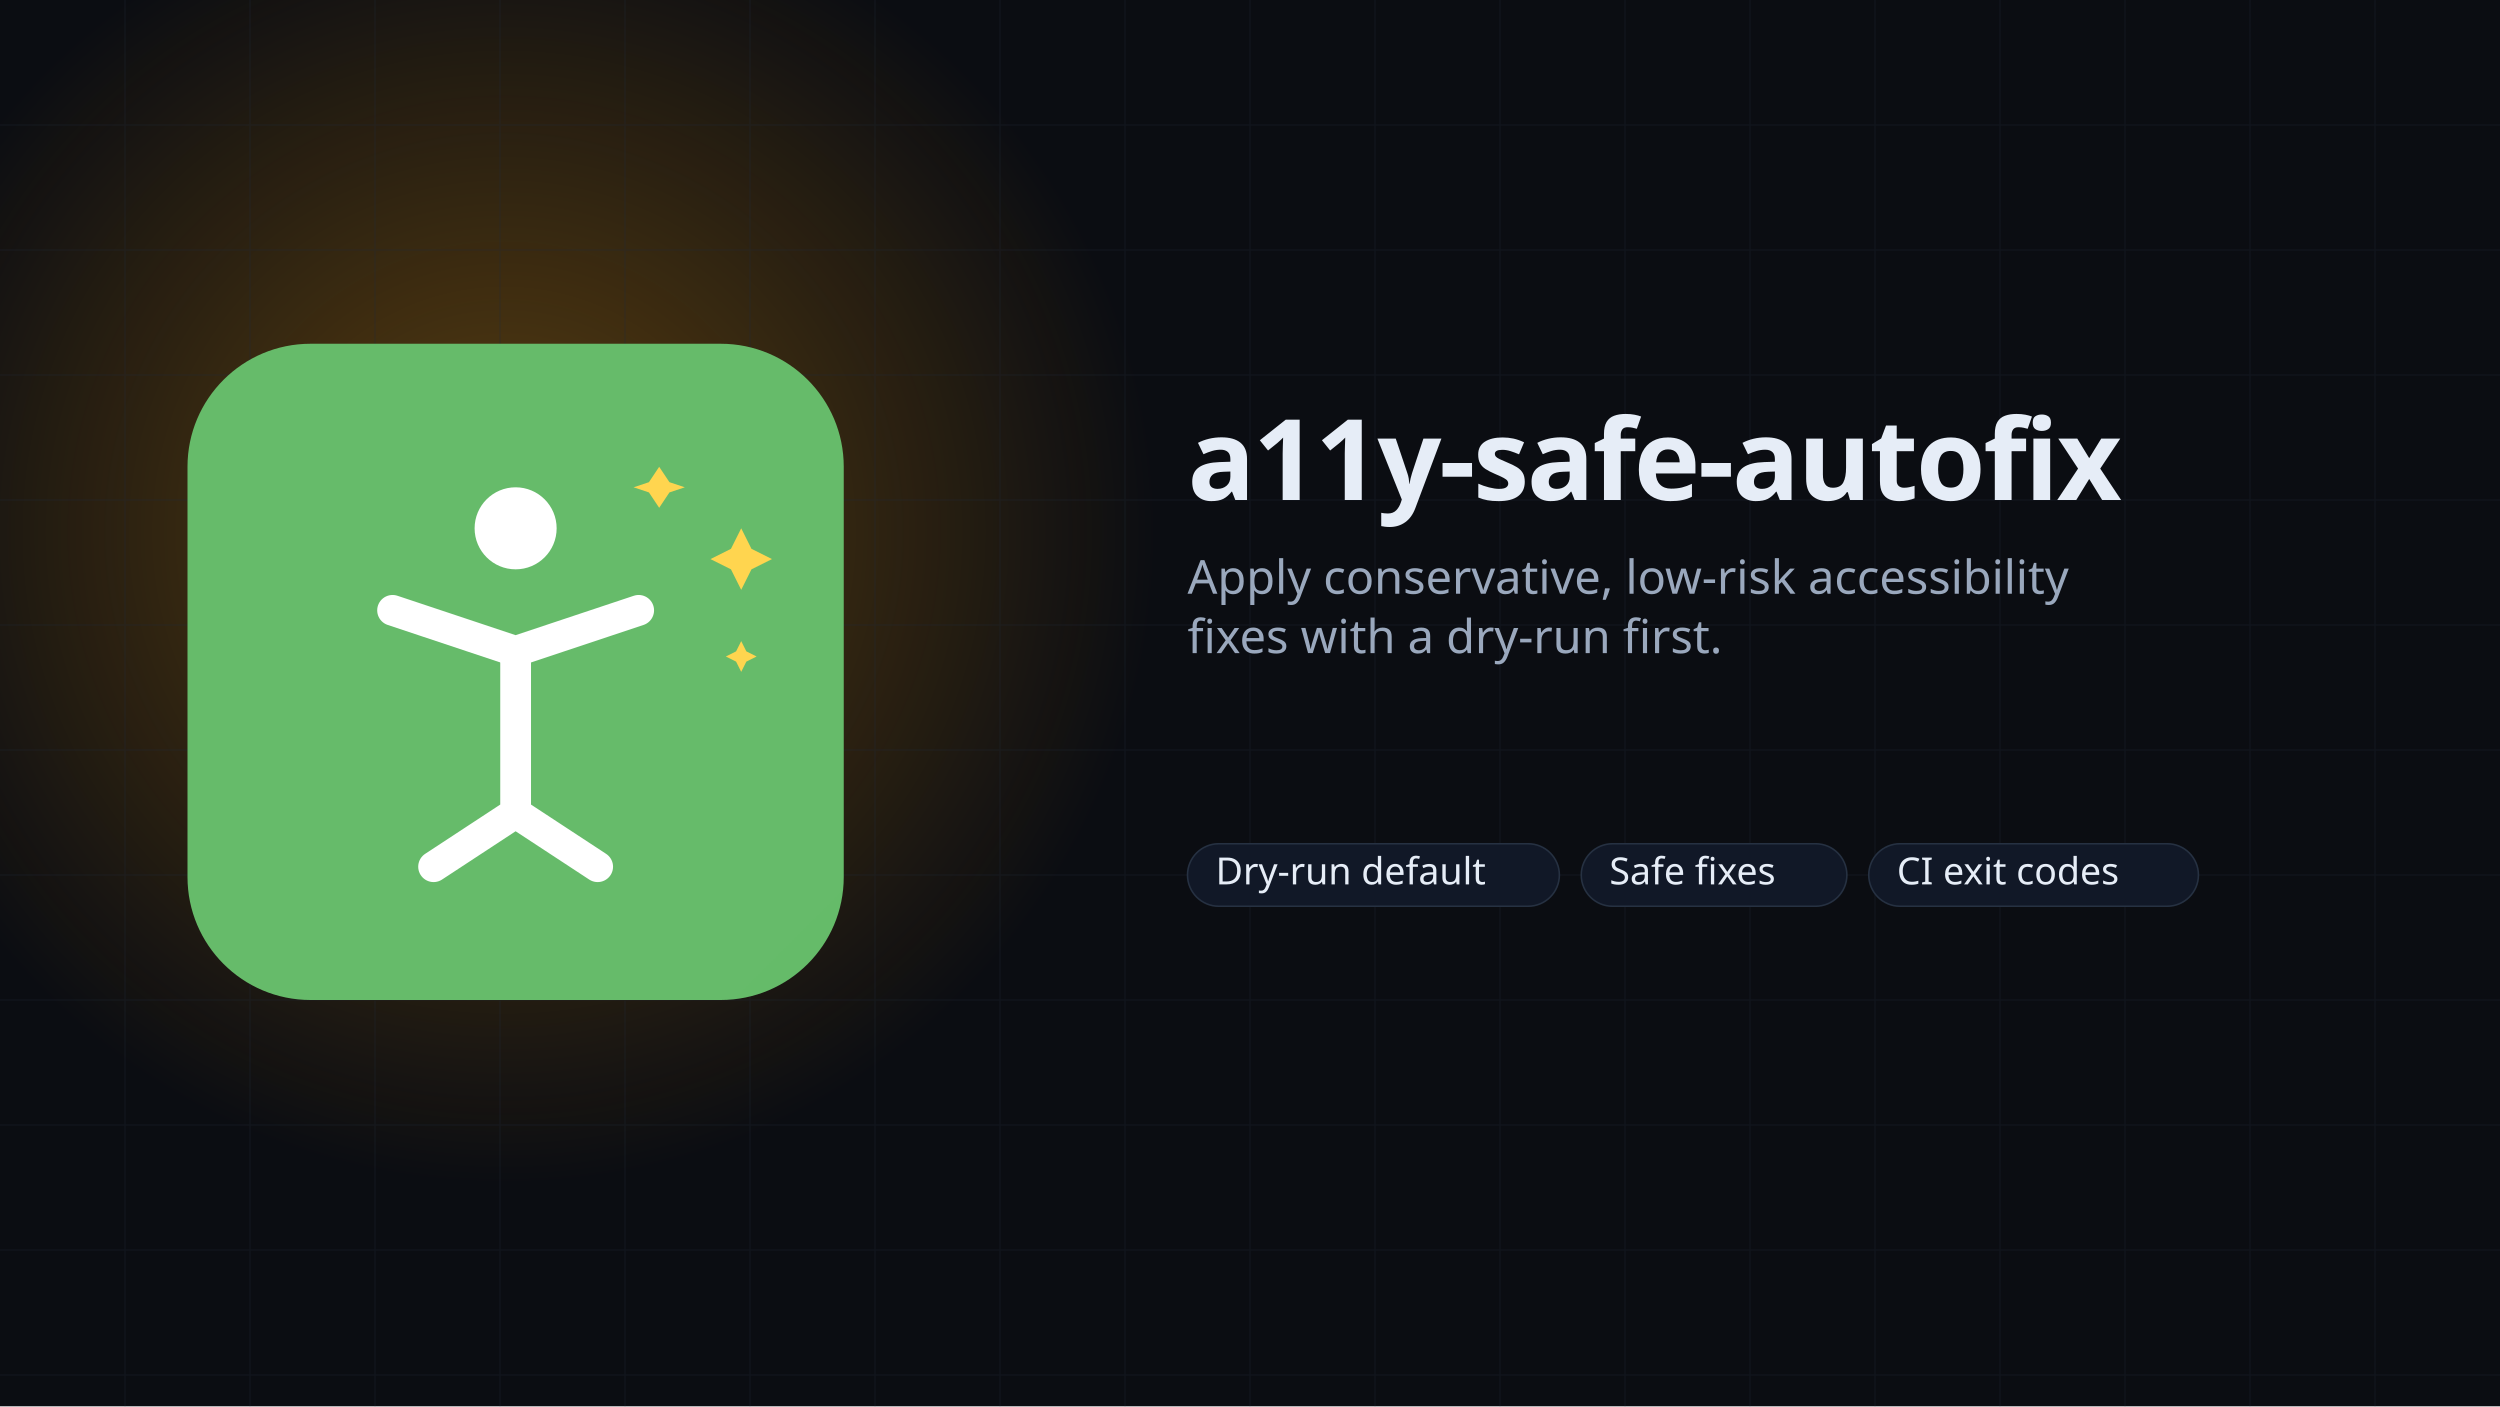
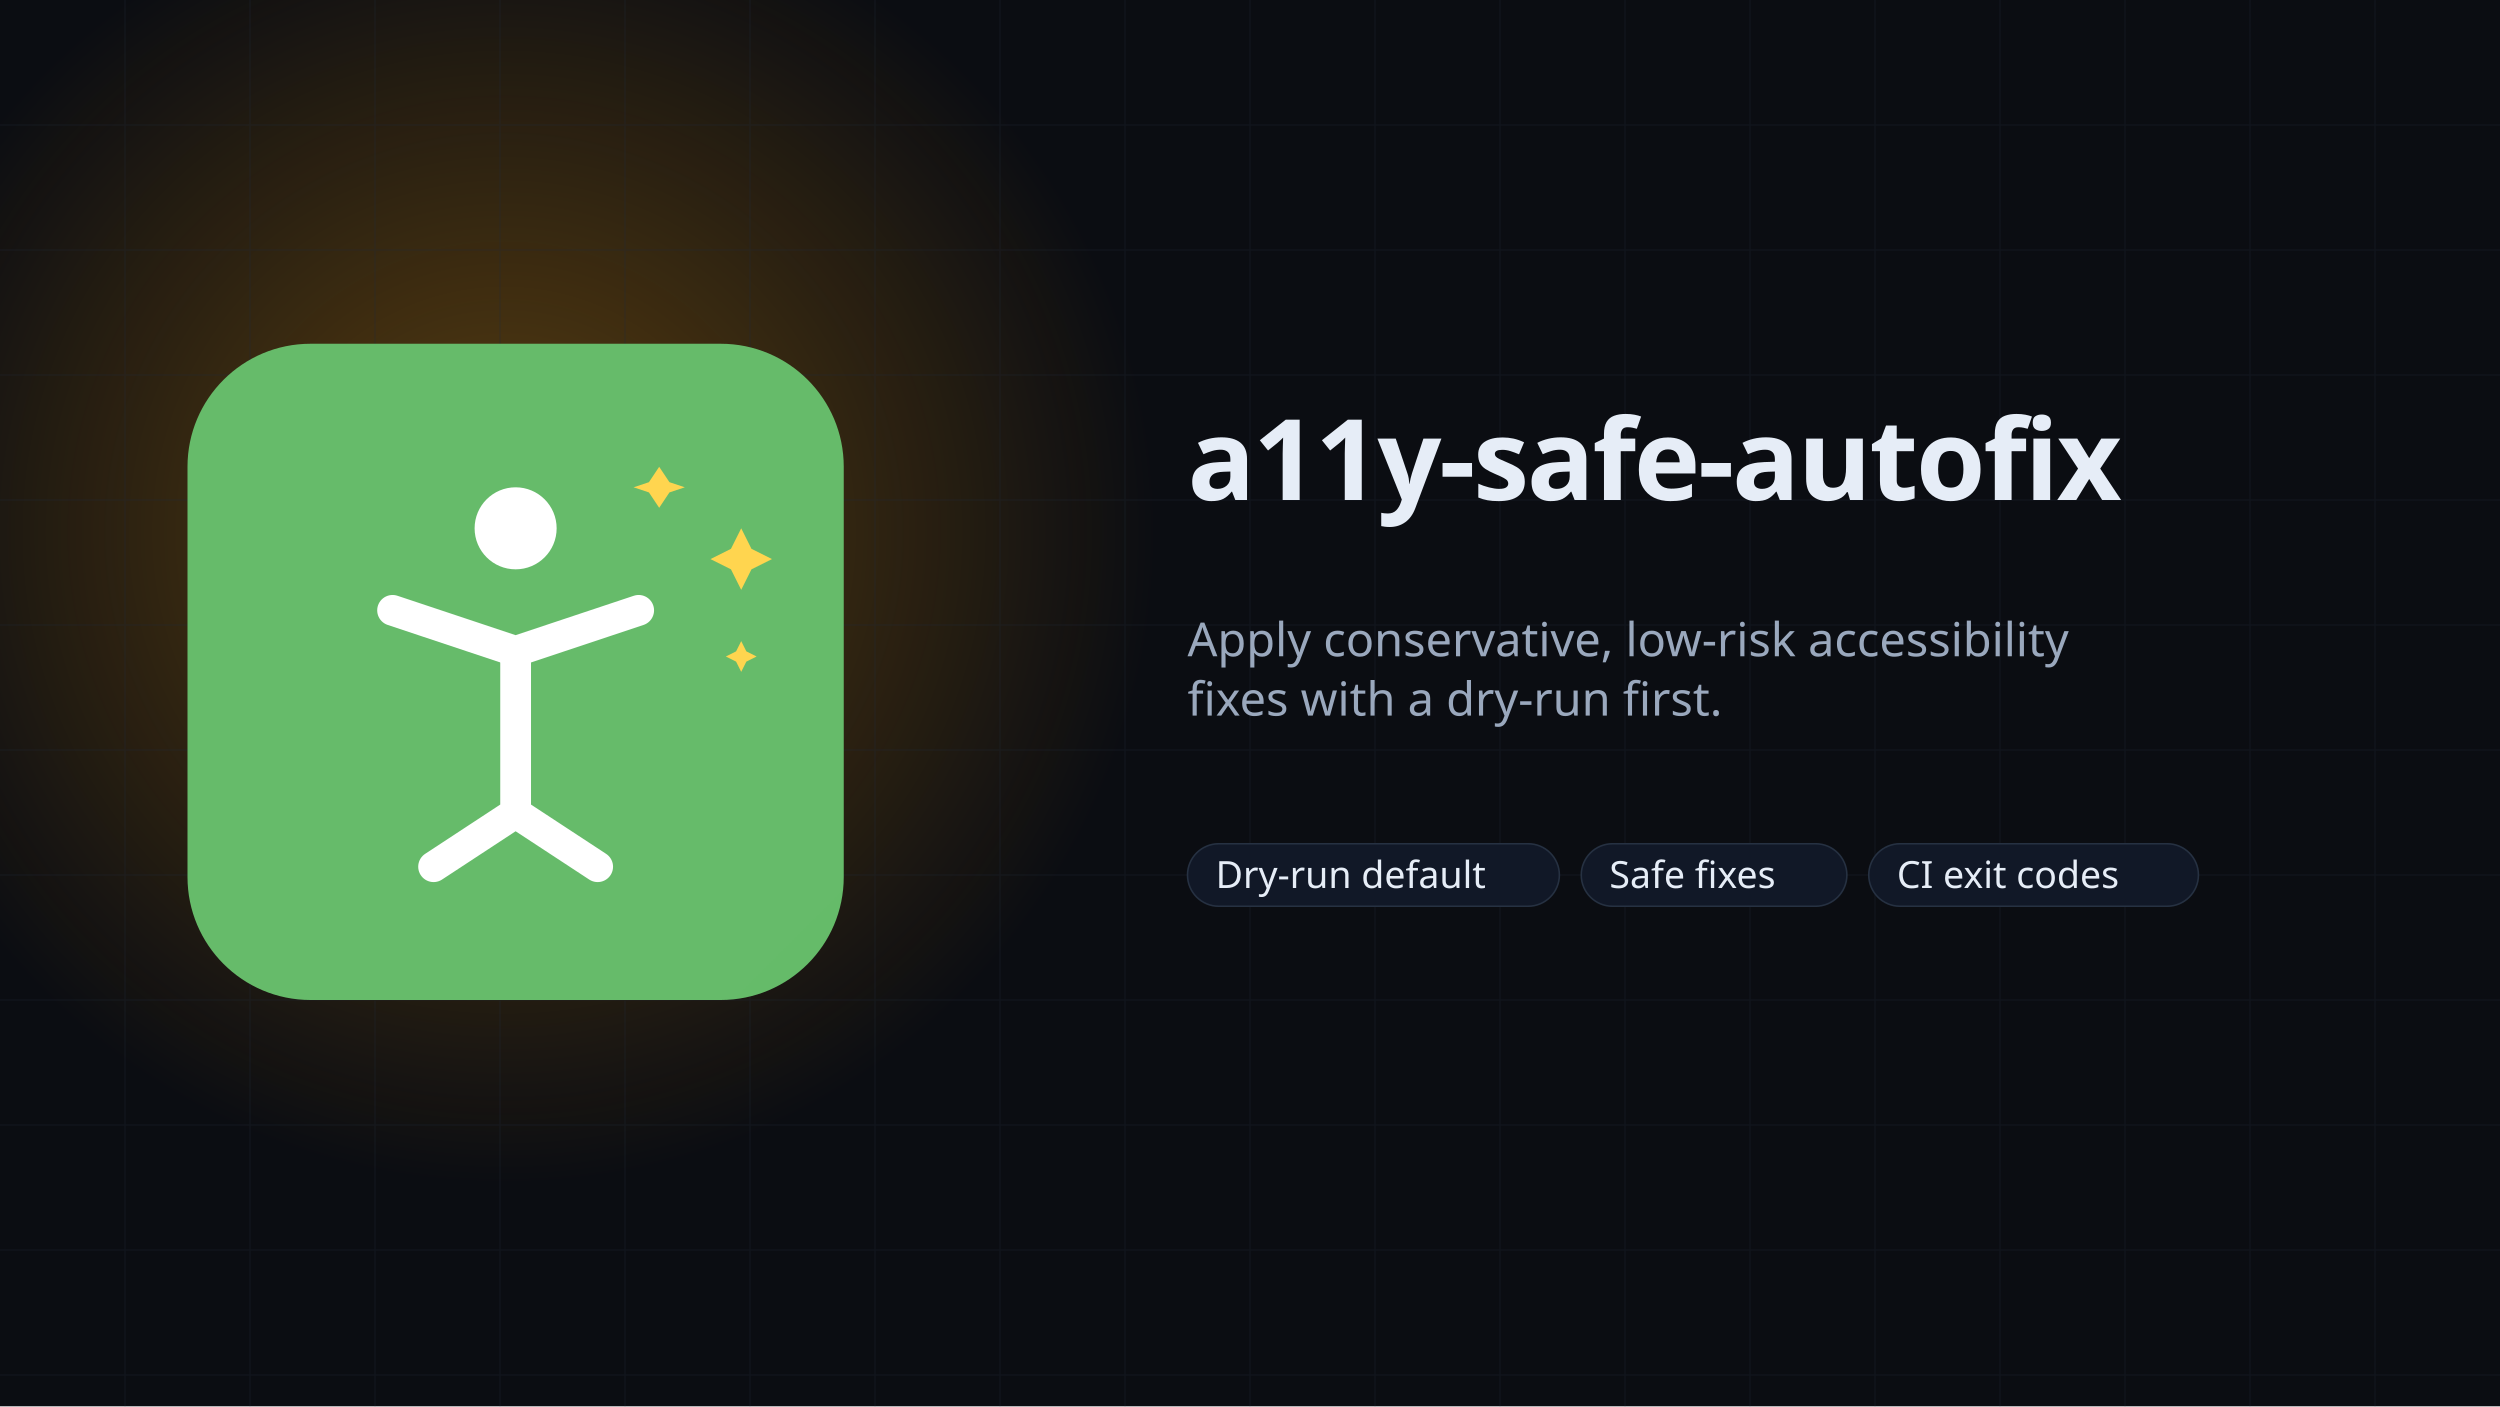
<svg xmlns="http://www.w3.org/2000/svg" width="1600" height="900" fill="none" style="color-scheme:light dark" viewBox="0 0 1600 900">
  <style>text{font-family:"Space Grotesk","Sora","IBM Plex Sans",sans-serif}</style>
  <defs>
    <radialGradient id="glow" cx="0" cy="0" r="1" gradientTransform="rotate(45 -250.416 556.274)scale(420)" gradientUnits="userSpaceOnUse">
      <stop stop-color="#F59E0B" stop-opacity=".35" />
      <stop offset="1" stop-color="#F59E0B" stop-opacity="0" />
    </radialGradient>
  </defs>
  <path fill="#0B0D12" d="M0 0h1600v900H0z" />
  <path fill="url(#glow)" d="M0 0h1600v900H0z" />
  <path stroke="#1F2A37" d="M80 0v900M160 0v900M240 0v900M320 0v900M400 0v900M480 0v900M560 0v900M640 0v900M720 0v900M800 0v900M880 0v900M960 0v900m80-900v900m80-900v900m80-900v900m80-900v900m80-900v900m80-900v900m80-900v900M0 80h1600M0 160h1600M0 240h1600M0 320h1600M0 400h1600M0 480h1600M0 560h1600M0 640h1600M0 720h1600M0 800h1600M0 880h1600" opacity=".25" />
  <g transform="translate(120 220)scale(6.5625)">
    <g clip-path="url(#clip0_313_20)">
      <path fill="url(#paint0_linear_313_20)" d="M52 0H12C5.373 0 0 5.373 0 12v40c0 6.627 5.373 12 12 12h40c6.627 0 12-5.373 12-12V12c0-6.627-5.373-12-12-12" />
      <path fill="#fff" d="M32 22a4 4 0 1 0 0-8 4 4 0 0 0 0 8" />
      <path stroke="#fff" stroke-linecap="round" stroke-width="3" d="m20 26 12 4 12-4" />
      <path stroke="#fff" stroke-linecap="round" stroke-linejoin="round" stroke-width="3" d="M32 30v15.75m0 0L24 51m8-5.25L40 51" />
      <path fill="#FFD54F" d="m54 18 1 2 2 1-2 1-1 2-1-2-2-1 2-1zm-8-6 1 1.5 1.5.5-1.5.5-1 1.5-1-1.5-1.5-.5 1.5-.5zm8 17 .5 1 1 .5-1 .5-.5 1-.5-1-1-.5 1-.5z" />
    </g>
    <defs>
      <linearGradient id="paint0_linear_313_20" x1="0" x2="4096" y1="0" y2="4096" gradientUnits="userSpaceOnUse">
        <stop stop-color="#66BB6A" />
        <stop offset="1" stop-color="#43A047" />
      </linearGradient>
      <clipPath id="clip0_313_20">
        <path fill="#fff" d="M0 0h64v64H0z" />
      </clipPath>
    </defs>
  </g>
  <text x="760" y="320" fill="#E6EDF7" font-size="72" font-weight="700" letter-spacing="-.02em">a11y-safe-autofix</text>
-   <text x="760" y="380" fill="#9AA8BD" font-size="30">Apply conservative, low-risk accessibility</text>
-   <text x="760" y="418" fill="#9AA8BD" font-size="30">fixes with a dry-run first.</text>
+   <text x="760" y="420" fill="#9AA8BD" font-size="30">Apply conservative, low-risk accessibility</text>
+   <text x="760" y="458" fill="#9AA8BD" font-size="30">fixes with a dry-run first.</text>
  <g transform="translate(760 540)">
    <rect width="238" height="40" fill="#111827" stroke="#263142" rx="20" />
-     <text x="18" y="26" fill="#E6EDF7" font-size="24">Dry-run default</text>
+     <text x="18" y="20" fill="#E6EDF7" dominant-baseline="middle" font-size="24">Dry-run default</text>
  </g>
  <g transform="translate(1012 540)">
    <rect width="170" height="40" fill="#111827" stroke="#263142" rx="20" />
-     <text x="18" y="26" fill="#E6EDF7" font-size="24">Safe fixes</text>
+     <text x="18" y="20" fill="#E6EDF7" dominant-baseline="middle" font-size="24">Safe fixes</text>
  </g>
  <g transform="translate(1196 540)">
    <rect width="211" height="40" fill="#111827" stroke="#263142" rx="20" />
-     <text x="18" y="26" fill="#E6EDF7" font-size="24">CI exit codes</text>
+     <text x="18" y="20" fill="#E6EDF7" dominant-baseline="middle" font-size="24">CI exit codes</text>
  </g>
</svg>
